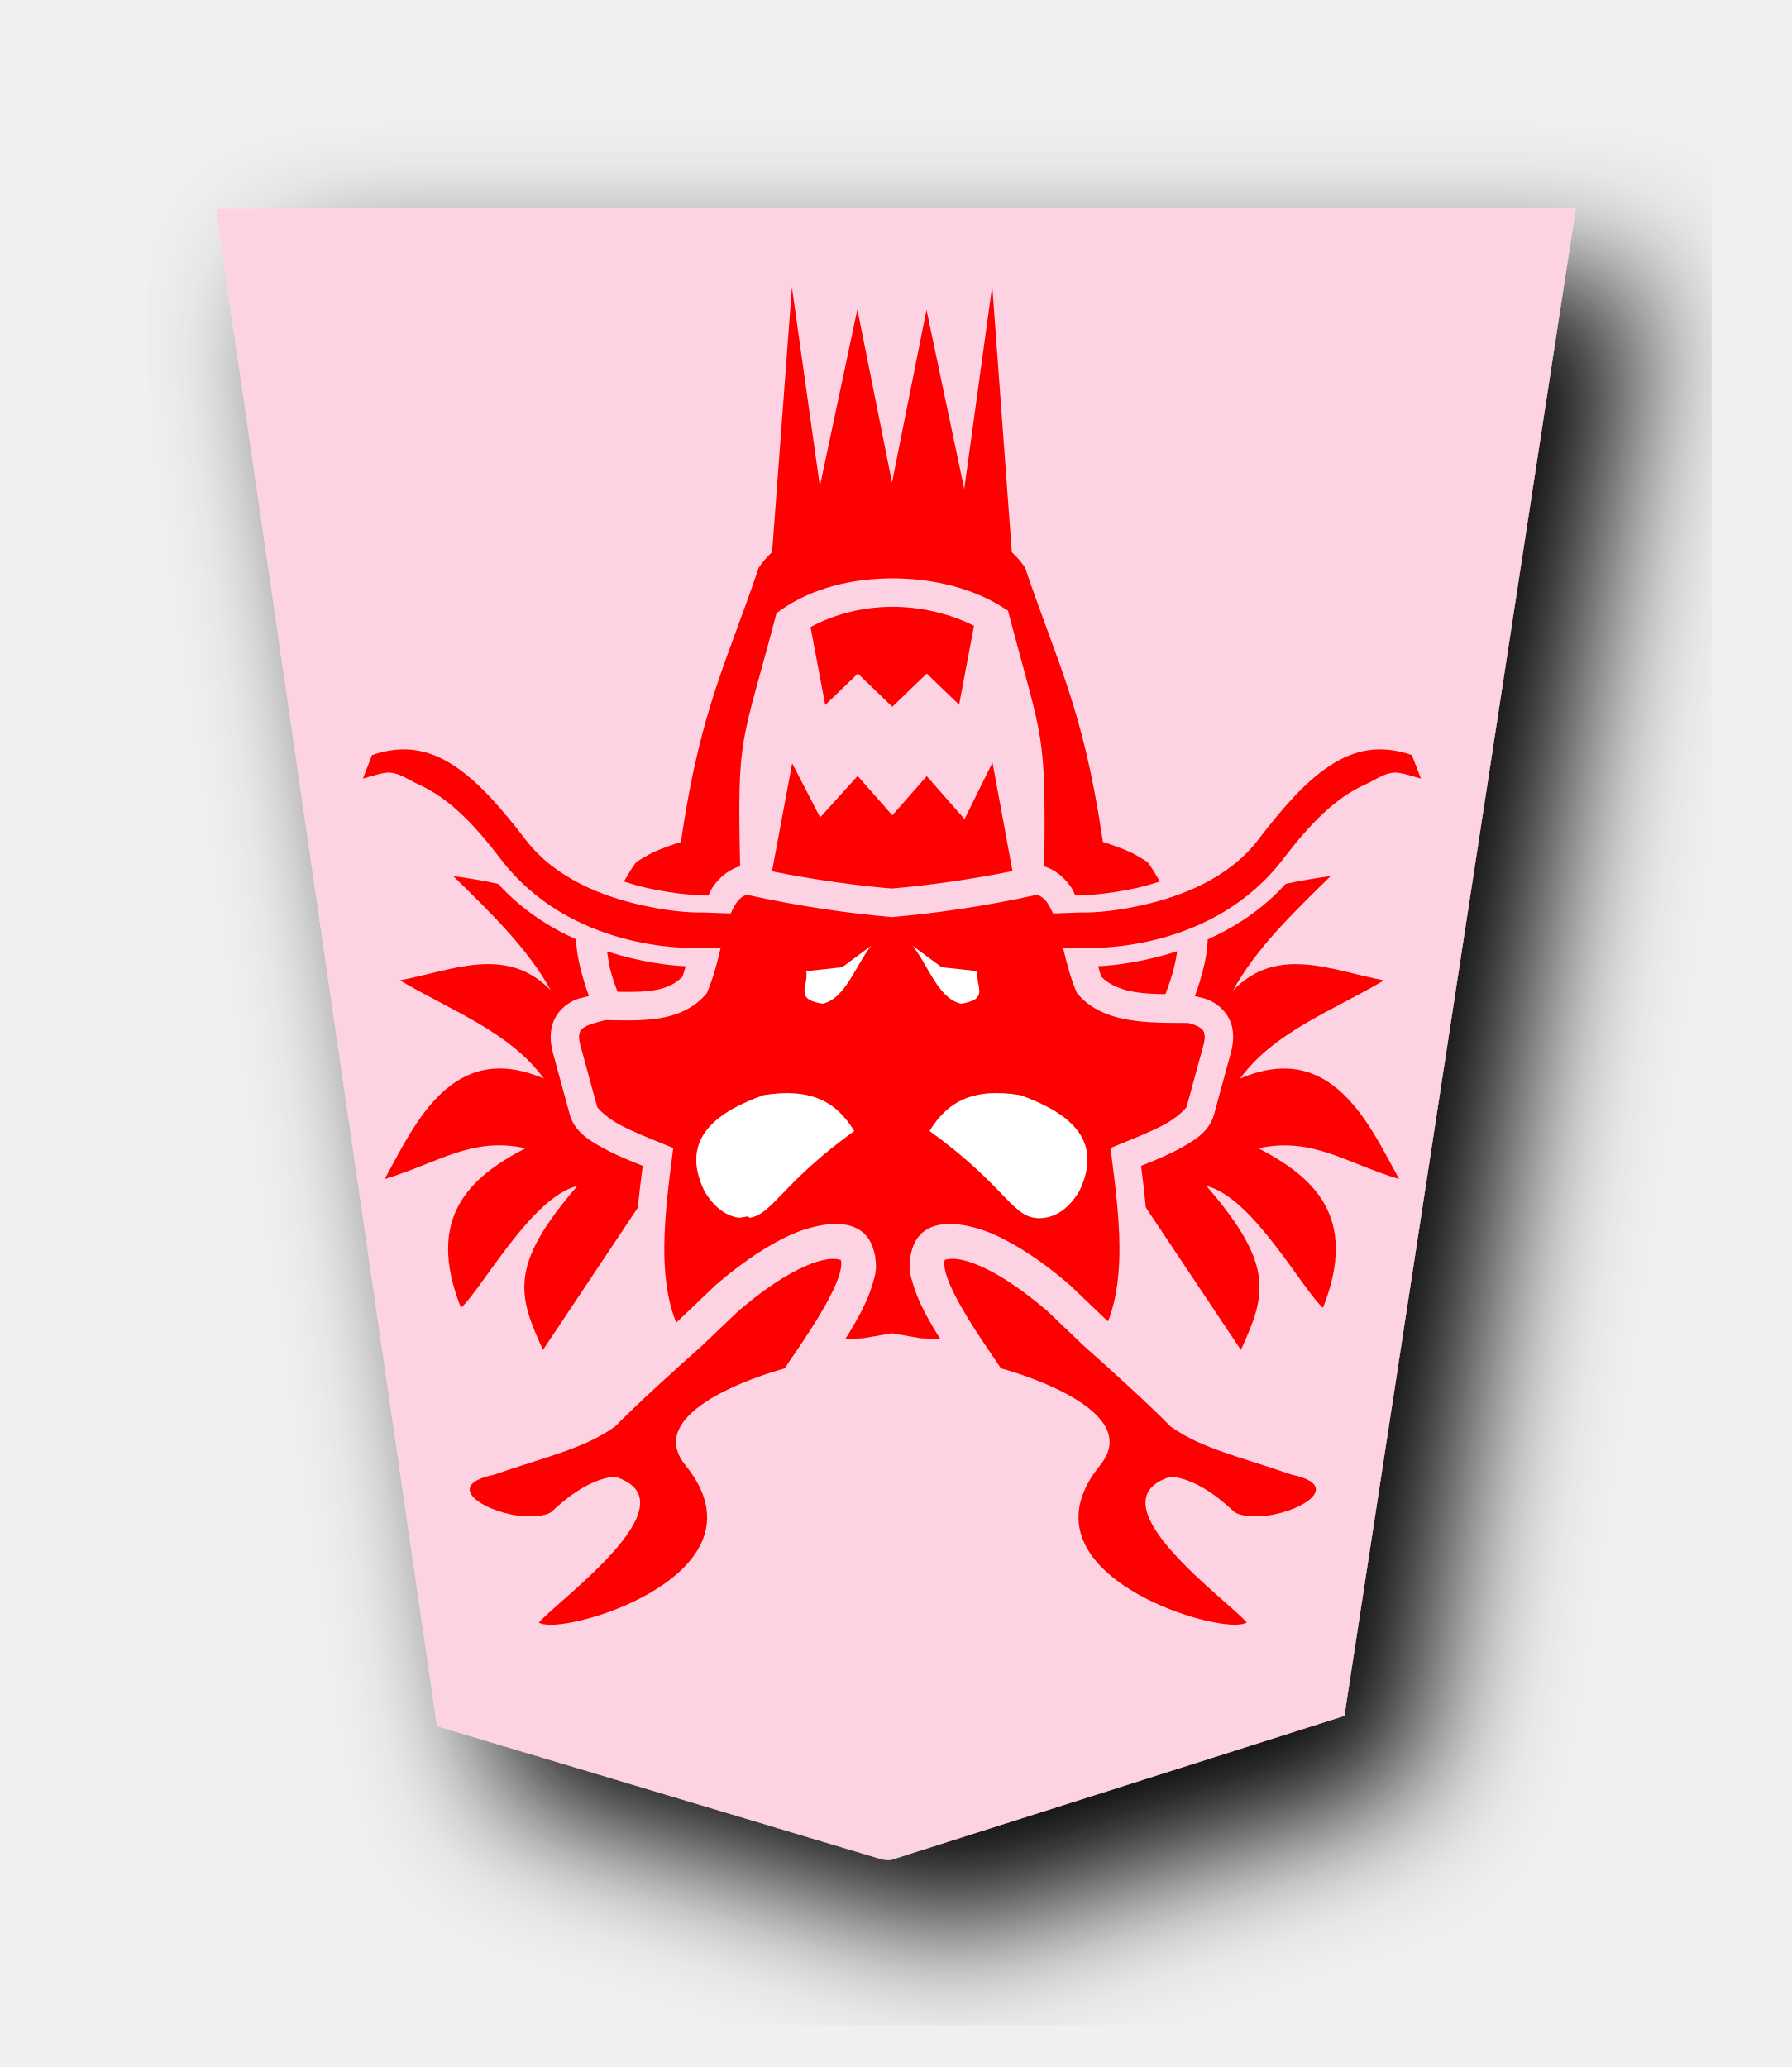
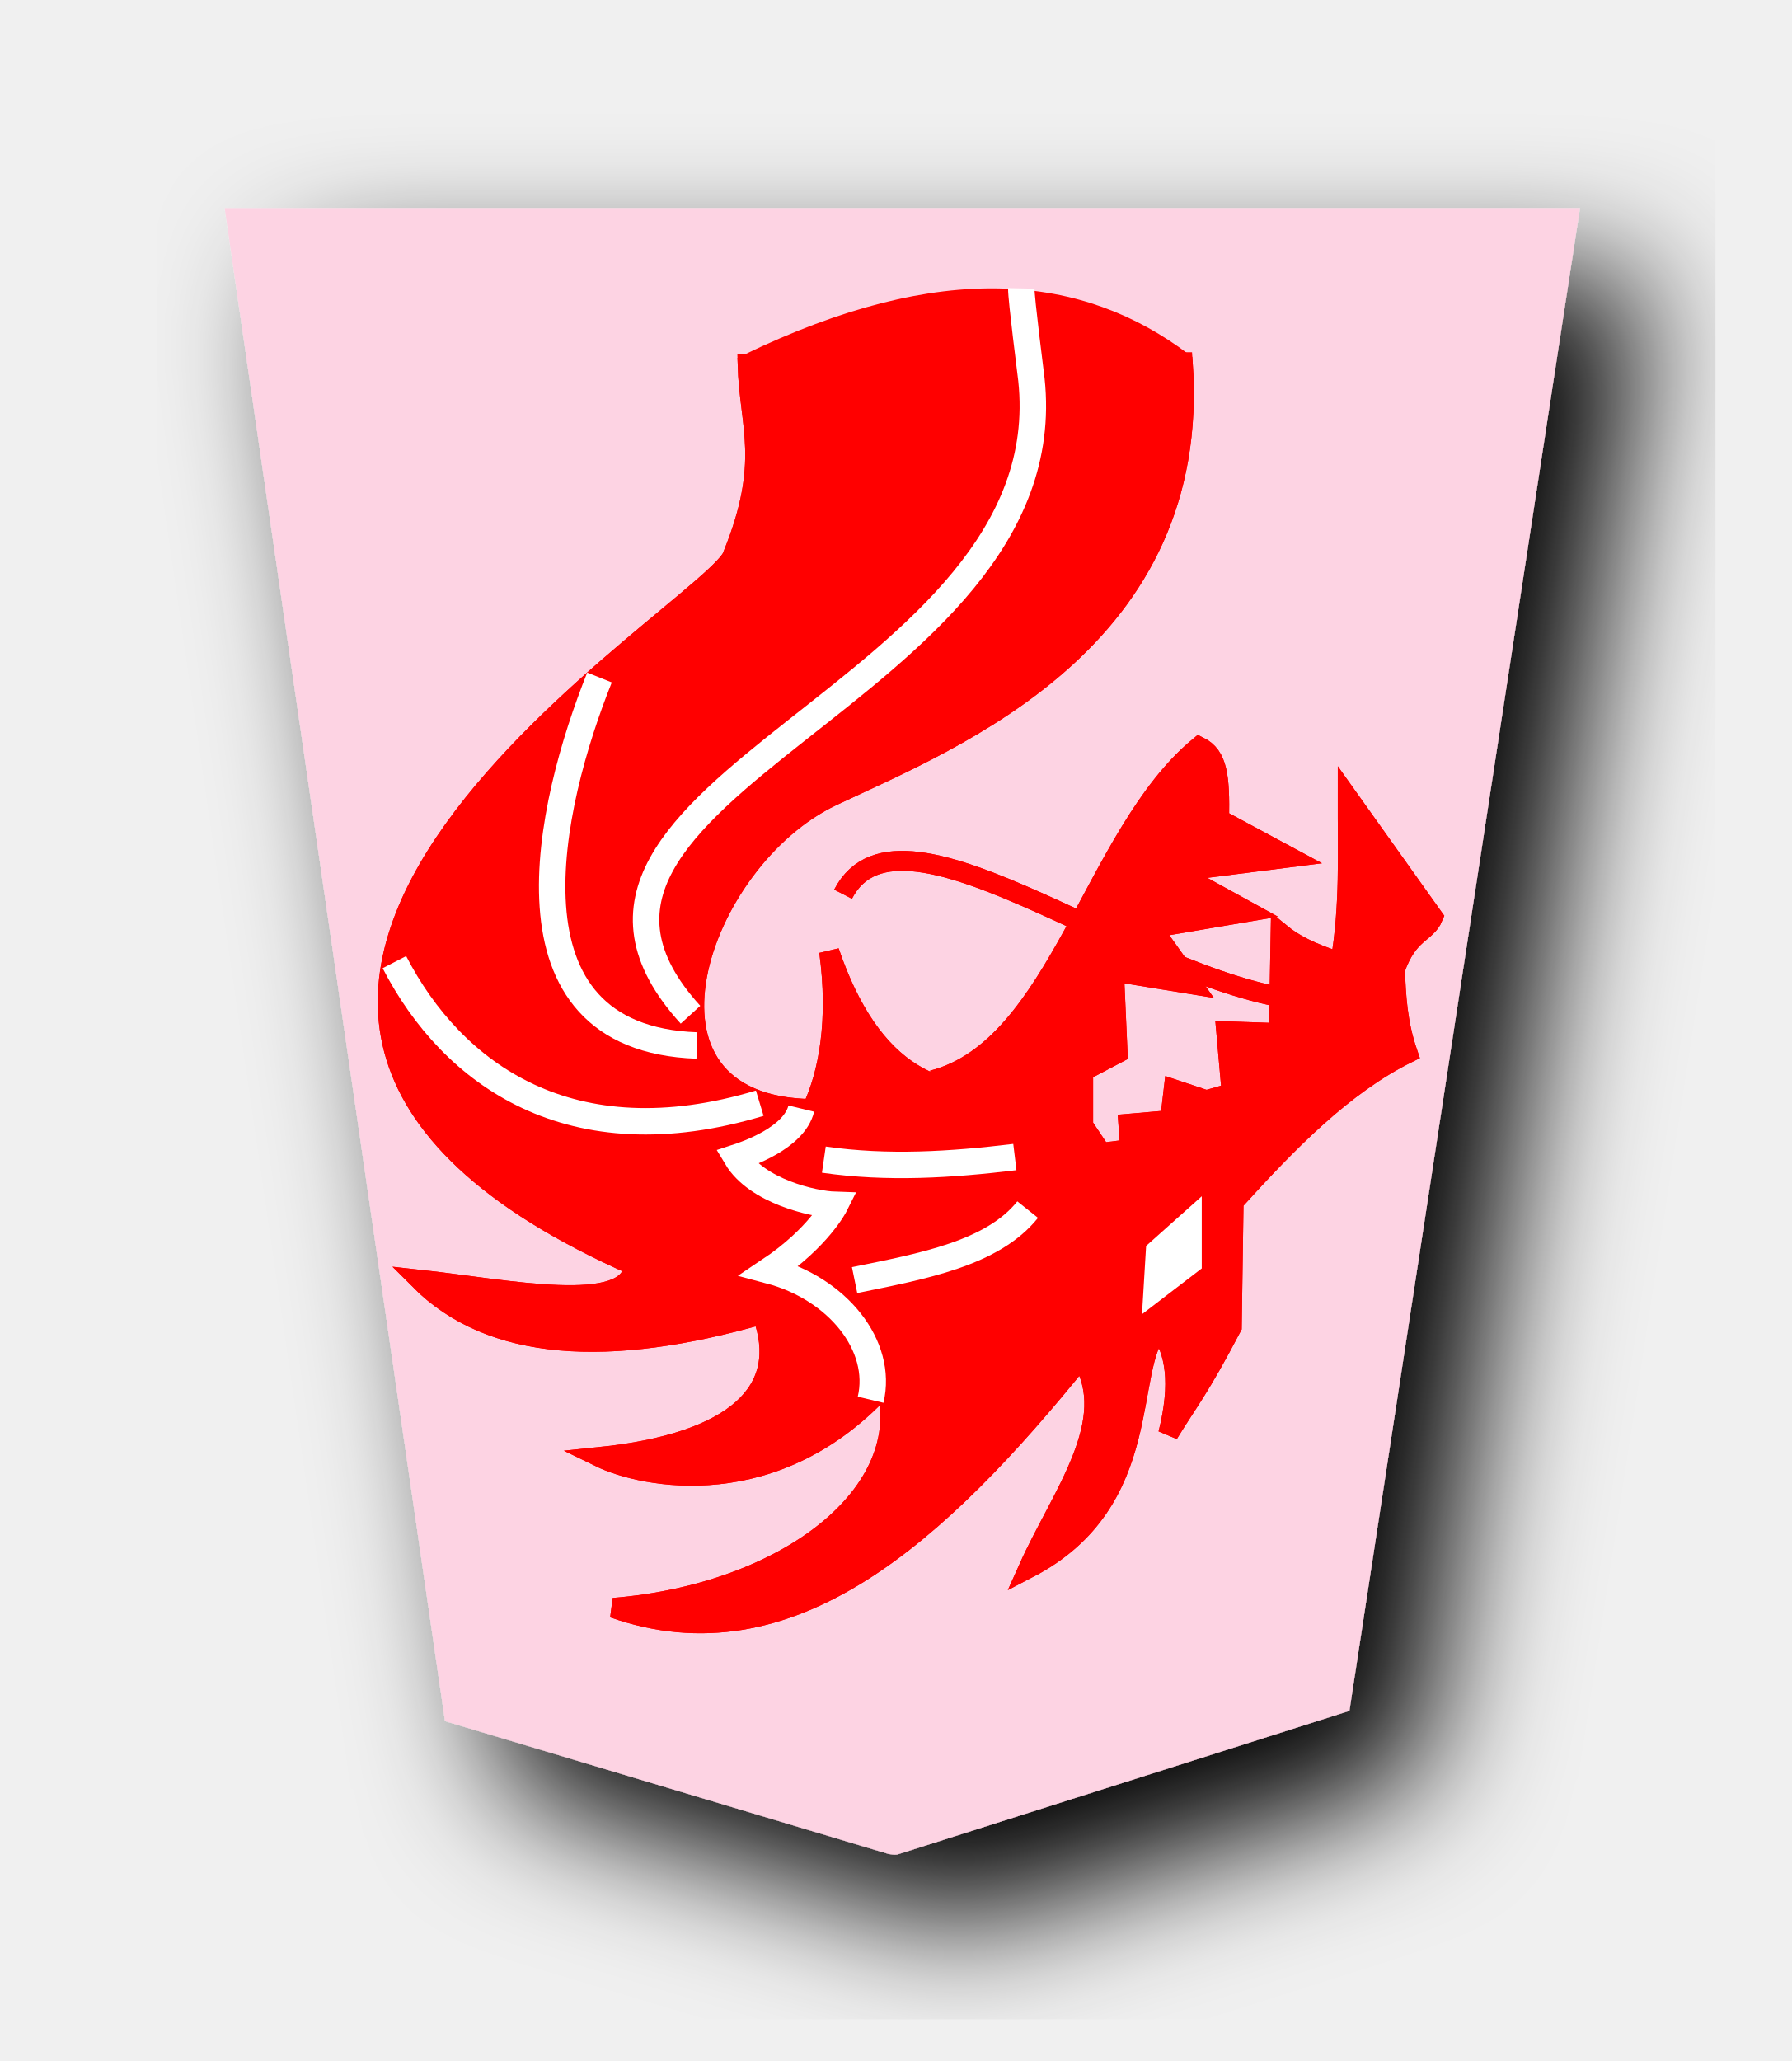
- <svg xmlns="http://www.w3.org/2000/svg" width="52" height="60" version="1.1" id="svg1717">
+ <svg xmlns="http://www.w3.org/2000/svg" width="52.157" height="60" version="1.1" id="svg1717">
  <defs id="defs1721">
+     <filter style="color-interpolation-filters:sRGB" id="filter1552">
+       <feFlood flood-opacity="0.498" flood-color="rgb(0,0,0)" result="flood" id="feFlood1542" />
+       <feComposite in="flood" in2="SourceGraphic" operator="in" result="composite1" id="feComposite1544" />
+       <feGaussianBlur in="composite1" stdDeviation="2.5" result="blur" id="feGaussianBlur1546" />
+       <feOffset dx="4.57967e-15" dy="4.41314e-15" result="offset" id="feOffset1548" />
+       <feComposite in="SourceGraphic" in2="offset" operator="over" result="composite2" id="feComposite1550" />
+     </filter>
+     <filter style="color-interpolation-filters:sRGB" id="filter1540">
+       <feFlood flood-opacity="0.498" flood-color="rgb(0,0,0)" result="flood" id="feFlood1530" />
+       <feComposite in="flood" in2="SourceGraphic" operator="in" result="composite1" id="feComposite1532" />
+       <feGaussianBlur in="composite1" stdDeviation="2.5" result="blur" id="feGaussianBlur1534" />
+       <feOffset dx="4.57967e-15" dy="4.41314e-15" result="offset" id="feOffset1536" />
+       <feComposite in="SourceGraphic" in2="offset" operator="over" result="composite2" id="feComposite1538" />
+     </filter>
+     <filter id="drop-shadow-9">
+       <feGaussianBlur in="SourceAlpha" result="blur" stdDeviation="2" id="feGaussianBlur5056" />
+       <feOffset result="offsetBlur" dx="2" dy="2" id="feOffset5058" />
+       <feBlend in="SourceGraphic" in2="offsetBlur" mode="normal" id="feBlend5060" />
+     </filter>
+     <filter id="drop-shadow-2">
+       <feGaussianBlur in="SourceAlpha" result="blur" stdDeviation="2" id="feGaussianBlur6807" />
+       <feOffset result="offsetBlur" dx="2" dy="2" id="feOffset6809" />
+       <feBlend in="SourceGraphic" in2="offsetBlur" mode="normal" id="feBlend6811" />
+     </filter>
+     <filter id="drop-shadow-2-8">
+       <feGaussianBlur in="SourceAlpha" result="blur" stdDeviation="2" id="feGaussianBlur6807-2" />
+       <feOffset result="offsetBlur" dx="2" dy="2" id="feOffset6809-8" />
+       <feBlend in="SourceGraphic" in2="offsetBlur" mode="normal" id="feBlend6811-0" />
+     </filter>
+     <filter id="drop-shadow-6">
+       <feGaussianBlur in="SourceAlpha" result="blur" stdDeviation="2" id="feGaussianBlur5056-9" />
+       <feOffset result="offsetBlur" dx="2" dy="2" id="feOffset5058-0" />
+       <feBlend in="SourceGraphic" in2="offsetBlur" mode="normal" id="feBlend5060-9" />
+     </filter>
+     <filter id="drop-shadow-27">
+       <feGaussianBlur in="SourceAlpha" result="blur" stdDeviation="2" id="feGaussianBlur5056-5" />
+       <feOffset result="offsetBlur" dx="2" dy="2" id="feOffset5058-6" />
+       <feBlend in="SourceGraphic" in2="offsetBlur" mode="normal" id="feBlend5060-96" />
+     </filter>
    <filter id="drop-shadow-2-88">
      <feGaussianBlur in="SourceAlpha" result="blur" stdDeviation="2" id="feGaussianBlur6807-1" />
      <feOffset result="offsetBlur" dx="2" dy="2" id="feOffset6809-5" />
      <feBlend in="SourceGraphic" in2="offsetBlur" mode="normal" id="feBlend6811-7" />
+     </filter>
+     <filter id="drop-shadow-6-3">
+       <feGaussianBlur in="SourceAlpha" result="blur" stdDeviation="2" id="feGaussianBlur5056-9-4" />
+       <feOffset result="offsetBlur" dx="2" dy="2" id="feOffset5058-0-0" />
+       <feBlend in="SourceGraphic" in2="offsetBlur" mode="normal" id="feBlend5060-9-8" />
+     </filter>
+     <filter id="drop-shadow-27-1">
+       <feGaussianBlur in="SourceAlpha" result="blur" stdDeviation="2" id="feGaussianBlur5056-5-6" />
+       <feOffset result="offsetBlur" dx="2" dy="2" id="feOffset5058-6-3" />
+       <feBlend in="SourceGraphic" in2="offsetBlur" mode="normal" id="feBlend5060-96-1" />
    </filter>
  </defs>
  <filter id="drop-shadow">
    <feGaussianBlur in="SourceAlpha" result="blur" stdDeviation="2" id="feGaussianBlur1692" />
    <feOffset result="offsetBlur" dx="2" dy="2" id="feOffset1694" />
    <feBlend in="SourceGraphic" in2="offsetBlur" mode="normal" id="feBlend1696" />
  </filter>
-   <g style="fill:#fdd3e3;fill-opacity:1;filter:url(#drop-shadow-2-88)" transform="matrix(0.9818505,0,0,0.9818505,-100.2732,-23.21895)" id="g7764">
+   <g style="fill:#fdd3e3;fill-opacity:1;filter:url(#drop-shadow-2-88)" transform="matrix(0.9818505,0,0,0.9818505,-100.0015,-23.21895)" id="g7764">
    <g transform="rotate(180,45.5785,23.8125)" id="g7762" style="fill:#fdd3e3;fill-opacity:1">
      <path style="fill:#fdd3e3;fill-opacity:1" d="m -37.299,-31.01 -13.409,4.26 -6.837,44.558 40.19,1.13e-4 -6.535,-44.862 -13.138,-3.935 c -0.09,-0.017 -0.18,-0.032 -0.271,-0.021 z" id="path7760" />
    </g>
  </g>
-   <g id="g13683" transform="matrix(1,0,0,-1,-0.1932507,62.30703)">
-     <path style="fill:#ffffff;stroke:none;stroke-width:1px;stroke-linecap:butt;stroke-linejoin:miter;stroke-opacity:1" d="m 20.09,25.798 5.933,1.978 5.618,-1.843 0.315,4.854 -2.607,4.27 -7.011,0.135 -2.157,-4.899 v -4.315" id="path13679" />
-     <path id="path3940" style="fill:#ff0000;fill-opacity:1;stroke:none;stroke-width:1px;stroke-linecap:butt;stroke-linejoin:miter;stroke-opacity:1" d="m 16.304,15.148 c -0.102,-0.006 -0.194,-0.005 -0.271,0.004 -0.083,0.009 -0.15,0.026 -0.201,0.053 0.503,0.614 4.462,3.429 2.297,4.207 -0.026,0.009 -0.043,0.02 -0.068,0.029 -0.866,-0.04 -1.75,-0.917 -1.846,-1.004 -0.129,-0.118 -0.432,-0.157 -0.779,-0.143 -1.043,0.044 -2.495,0.871 -0.908,1.205 1.446,0.503 2.622,0.76 3.484,1.379 l 0.004,-0.008 c 0.616,0.638 1.898,1.798 2.539,2.363 l 1.07,1.021 c 0.325,0.278 0.895,0.74 1.498,1.078 0.306,0.172 0.619,0.31 0.883,0.379 0.261,0.068 0.445,0.069 0.594,0.021 -10e-4,-0.003 -0.002,-0.007 0.004,-0.035 0.014,-0.069 0.004,-0.207 -0.045,-0.373 -0.098,-0.333 -0.334,-0.785 -0.596,-1.221 -0.262,-0.436 -0.55,-0.859 -0.758,-1.162 -0.103,-0.151 -0.185,-0.27 -0.238,-0.355 0,0 -4.254,-1.117 -2.881,-2.811 2.278,-2.809 -2.248,-4.532 -3.781,-4.627 z m 19.6,0 v 0.002 c -1.533,0.095 -6.059,1.818 -3.781,4.627 1.374,1.694 -2.881,2.811 -2.881,2.811 -0.054,0.085 -0.135,0.205 -0.238,0.355 -0.207,0.303 -0.496,0.726 -0.758,1.162 -0.262,0.436 -0.498,0.888 -0.596,1.221 -0.049,0.166 -0.059,0.304 -0.045,0.373 0.006,0.028 0.005,0.032 0.004,0.035 0.148,0.048 0.333,0.046 0.594,-0.021 0.264,-0.069 0.577,-0.207 0.883,-0.379 0.603,-0.339 1.173,-0.8 1.498,-1.078 l 1.07,-1.021 c 0.641,-0.565 1.923,-1.725 2.539,-2.363 l 0.004,0.008 c 0.863,-0.619 2.039,-0.876 3.484,-1.379 1.587,-0.334 0.135,-1.161 -0.908,-1.205 -0.348,-0.015 -0.65,0.025 -0.779,0.143 -0.096,0.087 -0.98,0.964 -1.846,1.004 -0.025,-0.009 -0.042,-0.02 -0.068,-0.029 -2.165,-0.778 1.794,-3.593 2.297,-4.207 -0.051,-0.026 -0.119,-0.044 -0.201,-0.053 -0.077,-0.009 -0.169,-0.01 -0.271,-0.004 z m -19.953,7.973 c -0.714,1.579 -1.014,2.435 1,4.762 -1.329,-0.318 -2.772,-2.991 -3.379,-3.539 -1.042,2.636 0.261,3.792 1.873,4.633 -1.571,0.336 -2.509,-0.416 -4.086,-0.895 0.878,1.605 1.963,4.057 4.619,2.916 -0.986,1.356 -2.706,1.979 -4.176,2.852 1.511,0.286 3.086,1.036 4.375,-0.289 -0.669,1.222 -1.759,2.266 -2.828,3.316 0.443,-0.058 0.877,-0.135 1.303,-0.225 0.684,-0.756 1.477,-1.257 2.262,-1.613 0.008,-0.418 0.121,-0.854 0.234,-1.236 0.068,-0.228 0.088,-0.263 0.141,-0.41 -0.194,-0.049 -0.355,-0.062 -0.578,-0.203 -0.189,-0.12 -0.373,-0.309 -0.467,-0.566 -0.093,-0.258 -0.09,-0.557 -0.002,-0.883 l 0.484,-1.775 c 0.144,-0.529 0.602,-0.786 1.061,-1.031 0.362,-0.194 0.727,-0.334 1.059,-0.469 -0.051,-0.401 -0.101,-0.806 -0.139,-1.211 z m 20.256,0 -2.76,4.137 c -0.037,0.404 -0.086,0.807 -0.137,1.207 0.332,0.134 0.696,0.275 1.059,0.469 0.459,0.246 0.916,0.502 1.061,1.031 l 0.484,1.775 c 0.089,0.326 0.093,0.625 0,0.883 -0.093,0.258 -0.28,0.447 -0.469,0.566 -0.223,0.141 -0.382,0.154 -0.576,0.203 0.053,0.147 0.073,0.182 0.141,0.41 0.114,0.382 0.226,0.818 0.234,1.236 0.785,0.356 1.578,0.857 2.262,1.613 0.427,0.091 0.861,0.167 1.305,0.225 -1.069,-1.051 -2.161,-2.094 -2.83,-3.316 1.289,1.325 2.866,0.575 4.377,0.289 -1.47,-0.872 -3.191,-1.496 -4.178,-2.852 2.657,1.141 3.741,-1.311 4.619,-2.916 -1.577,0.478 -2.513,1.23 -4.084,0.895 1.612,-0.84 2.915,-1.997 1.873,-4.633 -0.607,0.548 -2.052,3.221 -3.381,3.539 2.014,-2.327 1.714,-3.183 1,-4.762 z m -8.719,0.318 c -0.252,0.007 -0.502,0.016 -0.529,0.02 -0.006,7e-4 -0.014,-0.002 -0.02,-0.002 l -0.861,0.148 -0.859,-0.148 c -0.006,-5e-4 -0.015,0.003 -0.021,0.002 -0.024,-0.003 -0.251,-0.012 -0.473,-0.018 0.035,0.057 0.063,0.092 0.098,0.15 0.283,0.471 0.546,0.938 0.697,1.451 0.077,0.261 0.134,0.436 0.066,0.811 0.003,-0.016 0.009,-0.027 0.012,-0.043 -0.006,0.077 -0.013,0.088 -0.014,0.09 0.004,-0.02 -0.002,-0.028 0.002,-0.047 -0.165,0.987 -1.044,1.034 -1.83,0.826 h -0.004 c -0.393,-0.102 -0.759,-0.272 -1.119,-0.475 -0.706,-0.396 -1.308,-0.89 -1.658,-1.189 l -0.021,-0.018 -1.061,-1.014 c -0.019,-0.016 -0.053,-0.047 -0.072,-0.064 -0.003,0.008 -0.031,0.068 -0.031,0.068 v 0.002 c -0.495,1.309 -0.316,2.978 -0.098,4.68 l 0.041,0.314 -0.295,0.121 c -0.379,0.154 -0.867,0.346 -1.262,0.557 -0.394,0.211 -0.641,0.477 -0.652,0.52 l -0.484,1.775 c -0.058,0.211 -0.042,0.323 -0.02,0.385 0.022,0.062 0.056,0.1 0.135,0.15 0.128,0.081 0.362,0.139 0.604,0.205 0.392,-0.004 0.833,-0.025 1.295,0.018 0.565,0.052 1.171,0.22 1.607,0.711 l 0.045,0.051 0.025,0.062 c 0.171,0.403 0.277,0.836 0.379,1.254 h -0.666 c -0.314,-0.009 -3.7,-0.075 -5.729,2.592 -0.767,1.008 -1.5,1.753 -2.342,2.137 -0.368,0.168 -0.531,0.317 -0.838,0.357 -0.19,0.025 -0.527,-0.095 -0.809,-0.172 l 0.264,0.684 c 0.917,0.314 1.661,0.159 2.371,-0.303 0.737,-0.48 1.419,-1.284 2.082,-2.148 0.864,-1.136 2.256,-1.662 3.418,-1.918 0.988,-0.217 1.573,-0.202 1.803,-0.203 l 0.738,-0.027 c 0.047,0.112 0.099,0.211 0.152,0.291 0.095,0.144 0.192,0.208 0.307,0.254 1.517,-0.342 3.092,-0.556 4.184,-0.646 l 0.033,-0.004 0.035,0.004 c 1.091,0.09 2.664,0.305 4.182,0.646 0.115,-0.046 0.211,-0.11 0.307,-0.254 0.053,-0.08 0.104,-0.179 0.152,-0.291 l 0.74,0.027 c 0.23,9.99e-4 0.815,-0.014 1.803,0.203 1.162,0.256 2.554,0.782 3.418,1.918 0.663,0.864 1.345,1.669 2.082,2.148 0.71,0.462 1.454,0.617 2.371,0.303 l 0.264,-0.684 c -0.282,0.076 -0.619,0.197 -0.809,0.172 -0.307,-0.04 -0.47,-0.189 -0.838,-0.357 -0.842,-0.384 -1.575,-1.129 -2.342,-2.137 -2.028,-2.667 -5.415,-2.601 -5.729,-2.592 h -0.668 c 0.101,-0.418 0.208,-0.851 0.379,-1.254 l 0.027,-0.062 0.045,-0.051 c 0.44,-0.495 1.064,-0.677 1.658,-0.752 0.55,-0.07 1.091,-0.054 1.529,-0.061 0.128,-0.037 0.243,-0.074 0.318,-0.121 0.079,-0.05 0.112,-0.088 0.135,-0.15 0.022,-0.062 0.038,-0.174 -0.02,-0.385 l -0.484,-1.775 c -0.012,-0.043 -0.26,-0.308 -0.654,-0.52 -0.394,-0.211 -0.883,-0.402 -1.262,-0.557 l -0.293,-0.121 0.039,-0.314 c 0.219,-1.702 0.398,-3.373 -0.098,-4.682 -5.5e-5,-1.3e-4 -0.015,-0.033 -0.016,-0.035 -0.009,0.008 -0.026,0.023 -0.035,0.031 l -1.061,1.014 -0.021,0.018 c -0.35,0.3 -0.953,0.793 -1.658,1.189 -0.361,0.203 -0.726,0.372 -1.119,0.475 h -0.002 c -0.787,0.208 -1.668,0.162 -1.832,-0.828 0.004,0.02 -4.19e-4,0.028 0.004,0.049 -3.7e-4,-0.002 -0.007,-0.012 -0.014,-0.09 0.002,0.015 0.007,0.026 0.01,0.041 -0.067,-0.372 -0.009,-0.548 0.068,-0.809 0.151,-0.513 0.414,-0.98 0.697,-1.451 0.035,-0.059 0.064,-0.095 0.1,-0.152 z m -5.551,3.516 c 0.679,0.097 0.952,1.013 3.049,2.521 -0.536,0.882 -1.297,1.258 -2.637,1.041 -1.257,-0.452 -2.48,-1.213 -1.709,-2.791 0.291,-0.48 0.62,-0.704 0.973,-0.764 0.119,-0.02 0.321,0.087 0.324,-0.008 z m 8.283,0 c 0.097,-0.014 0.202,-0.013 0.322,0.008 0.353,0.06 0.682,0.284 0.973,0.764 0.771,1.578 -0.452,2.339 -1.709,2.791 -1.34,0.217 -2.098,-0.159 -2.635,-1.041 2.096,-1.509 2.37,-2.425 3.049,-2.521 z m -6.154,6.217 c 0.66,0.144 0.95,1.093 1.406,1.678 L 24.634,34.23 23.593,34.116 c 0.07,-0.451 -0.367,-0.81 0.473,-0.945 z m 4.023,0 c 0.84,0.135 0.405,0.495 0.475,0.945 l -1.041,0.113 -0.838,0.619 c 0.457,-0.585 0.744,-1.533 1.404,-1.678 z m 5.928,0.277 c -0.258,0.004 -0.516,0.012 -0.758,0.043 -0.479,0.06 -0.855,0.209 -1.102,0.463 -0.034,0.088 -0.062,0.2 -0.092,0.305 0.519,0.023 1.324,0.125 2.293,0.434 -0.032,-0.21 -0.075,-0.434 -0.141,-0.656 -0.097,-0.327 -0.162,-0.486 -0.201,-0.588 z m -15.902,0.07 c -0.046,0.124 -0.09,0.229 -0.176,0.518 -0.067,0.226 -0.094,0.44 -0.127,0.652 0.963,-0.305 1.763,-0.407 2.279,-0.43 -0.03,-0.104 -0.058,-0.215 -0.092,-0.303 -0.246,-0.255 -0.579,-0.379 -1.023,-0.42 -0.269,-0.025 -0.562,-0.023 -0.861,-0.018 z m 2.639,2.793 c -0.253,0.003 -0.885,0.022 -1.779,0.219 -0.219,0.048 -0.447,0.117 -0.674,0.188 0.113,0.193 0.223,0.389 0.359,0.564 -0.007,-0.009 0.292,0.198 0.555,0.312 0.263,0.114 0.5,0.193 0.5,0.193 l 0.24,0.08 0.037,0.25 c 0.555,3.646 1.3,4.984 2.221,7.709 0.107,0.167 0.242,0.316 0.389,0.455 l 0.574,7.689 0.812,-5.777 1.088,5.131 1.006,-5.025 1,5.014 1.096,-5.205 0.812,5.9 0.568,-7.73 c 0.145,-0.138 0.279,-0.284 0.385,-0.449 0.921,-2.726 1.666,-4.065 2.221,-7.711 l 0.039,-0.25 0.238,-0.08 c 0,0 0.239,-0.079 0.502,-0.193 0.263,-0.114 0.559,-0.321 0.553,-0.312 0.137,-0.176 0.247,-0.373 0.359,-0.566 -0.226,-0.07 -0.454,-0.137 -0.672,-0.186 -0.896,-0.197 -1.53,-0.216 -1.781,-0.219 -0.038,0.075 -0.067,0.154 -0.113,0.225 -0.18,0.271 -0.442,0.512 -0.787,0.619 0.038,3.947 -0.024,3.54 -1.014,7.268 l -0.041,0.156 -0.135,0.086 c -0.889,0.572 -2.052,0.852 -3.219,0.852 -1.166,-4.8e-4 -2.343,-0.284 -3.244,-0.924 l -0.121,-0.086 -0.037,-0.145 c -0.986,-3.745 -1.105,-3.332 -1.018,-7.201 l -0.01,-0.002 c -0.349,-0.106 -0.616,-0.349 -0.797,-0.623 -0.047,-0.07 -0.075,-0.15 -0.113,-0.225 z m 5.324,0.203 c -0.924,0.077 -2.201,0.242 -3.48,0.5 l 0.586,3.135 0.812,-1.57 1.088,1.203 1.006,-1.143 1,1.137 1.096,-1.246 0.812,1.641 0.58,-3.15 c -1.287,-0.261 -2.571,-0.428 -3.5,-0.506 z m 0.012,5.277 -1,0.963 -0.947,-0.912 -0.426,2.26 c 0.672,0.369 1.508,0.589 2.377,0.59 0.863,3.48e-4 1.696,-0.214 2.367,-0.549 l -0.432,-2.293 -0.939,0.904 z" />
+   <g transform="matrix(-0.7278632,0,0,-0.7278632,99.89667,146.6694)" id="g5991">
+     <path style="fill:#ff0000;fill-opacity:1;stroke:#ff0000;stroke-width:0.8;stroke-linecap:butt;stroke-linejoin:miter;stroke-miterlimit:4;stroke-dasharray:none;stroke-opacity:1" d="m 99.939,158.298 c -5.05,1.298 -6.423,9.839 -10.661,13.344 -0.736,-0.368 -0.828,-1.192 -0.798,-2.901 l -2.828,-1.523 4.569,-0.58 -2.901,-1.595 3.844,-0.653 -1.595,-2.248 3.118,0.508 -0.145,-3.263 1.378,-0.725 V 156.485 l -0.725,-1.088 -1.16,0.145 0.073,1.015 -1.668,0.145 -0.145,1.233 -1.305,-0.435 -1.015,0.29 0.218,2.466 -2.103,-0.072 -0.073,3.989 c -0.474,-0.387 -1.149,-0.774 -2.393,-1.16 -0.385,2.272 -0.286,4.327 -0.29,6.6 l -3.409,-4.786 c 0.27,-0.657 1.007,-0.598 1.523,-2.103 -0.045,-1.05 -0.085,-2.098 -0.508,-3.336 2.56,-1.264 4.783,-3.539 6.962,-5.947 l 0.073,-5.004 c 1.305,-2.498 1.753,-2.994 2.538,-4.279 -0.51,2.033 -0.286,3.332 0.363,4.206 1.446,-1.538 0.089,-6.905 5.222,-9.573 -1.287,2.877 -3.691,5.894 -2.103,8.413 5.712,-7.082 11.658,-12.498 18.711,-10.008 -6.96,0.571 -12.106,4.596 -10.904,8.948 4.373,-4.886 9.736,-3.754 11.456,-2.915 -5.427,0.561 -7.647,2.641 -6.499,5.715 6.145,-1.765 10.849,-1.497 13.707,1.378 -3.442,-0.376 -8.448,-1.443 -8.58,0.571 24.088,10.629 -3.532,26.368 -3.966,28.437 -1.502,3.714 -0.65,5.123 -0.58,7.615 l -17.405,0.072 c -0.79,-11.119 9.081,-15.023 14.019,-17.348 5.409,-2.547 8.743,-12.412 0.809,-12.521 -0.674,1.42 -1.059,3.566 -0.686,6.3 -1.656,-4.871 -4.462,-6.293 -8.05,-5.367" id="path5923" />
+     <g id="g5959" style="stroke-width:0.8;stroke-miterlimit:4;stroke-dasharray:none">
+       <path id="path5925" d="m 76.815,188.497 c -0.383,-1.615 0.982,-3.333 3.033,-3.876 -1.475,-0.986 -1.966,-1.97 -1.966,-1.97 0.661,-0.021 2.352,-0.417 2.954,-1.423 -0.279,-0.091 -1.725,-0.574 -1.941,-1.465" style="display:inline;fill:none;stroke:#ffffff;stroke-width:0.6;stroke-linecap:butt;stroke-linejoin:miter;stroke-miterlimit:4;stroke-dasharray:none;stroke-opacity:1" transform="matrix(1.333333,0,0,-1.333333,0,396.8507)" />
+       <g id="g5957" style="stroke-width:0.8;stroke-miterlimit:4;stroke-dasharray:none">
+         <g id="g5949" style="stroke:#ffffff;stroke-width:0.8;stroke-miterlimit:4;stroke-dasharray:none">
+           <path id="path5927" d="m 106.855,157.383 c 7.556,-2.277 12.294,1.142 14.615,5.641" style="fill:none;stroke:#ffffff;stroke-width:0.8;stroke-linecap:butt;stroke-linejoin:miter;stroke-miterlimit:4;stroke-dasharray:none;stroke-opacity:1" />
+           <path id="path5929" d="m 109.368,159.691 c 8.144,0.284 5.927,9.657 3.897,14.718" style="fill:none;stroke:#ffffff;stroke-width:0.8;stroke-linecap:butt;stroke-linejoin:miter;stroke-miterlimit:4;stroke-dasharray:none;stroke-opacity:1" />
+           <path id="path5931" d="m 113.778,156.87 c 3.371,1.833 6.189,4.367 4.974,12" style="fill:none;stroke:#ffffff;stroke-width:0.8;stroke-linecap:butt;stroke-linejoin:miter;stroke-miterlimit:4;stroke-dasharray:none;stroke-opacity:1" />
+           <path id="path5933" d="m 108.701,173.639 c -1.781,0.807 -2.699,7.632 -1.436,7.231" style="fill:none;stroke:#ffffff;stroke-width:0.8;stroke-linecap:butt;stroke-linejoin:miter;stroke-miterlimit:4;stroke-dasharray:none;stroke-opacity:1" />
+           <g style="stroke:#ffffff;stroke-width:0.8;stroke-miterlimit:4;stroke-dasharray:none" id="g5947">
+             <path style="fill:none;stroke:#ffffff;stroke-width:0.8;stroke-linecap:butt;stroke-linejoin:miter;stroke-miterlimit:4;stroke-dasharray:none;stroke-opacity:1" d="m 114.035,161.742 c 2.846,11.105 -15.307,14.109 -12.666,25.128" id="path5935" />
+             <path style="fill:none;stroke:#ffffff;stroke-width:0.8;stroke-linecap:butt;stroke-linejoin:miter;stroke-miterlimit:4;stroke-dasharray:none;stroke-opacity:1" d="m 109.625,160.921 c 8.402,9.23 -15.847,12.912 -13.538,26.102" id="path5937" />
+             <path style="fill:none;stroke:#ffffff;stroke-width:0.8;stroke-linecap:butt;stroke-linejoin:miter;stroke-miterlimit:4;stroke-dasharray:none;stroke-opacity:1" d="m 106.137,168.101 2.82,1.333" id="path5939" />
+             <path style="fill:none;stroke:#ffffff;stroke-width:0.8;stroke-linecap:butt;stroke-linejoin:miter;stroke-miterlimit:4;stroke-dasharray:none;stroke-opacity:1" d="m 100.958,171.075 c 0.944,1.219 1.638,2.318 3.128,2.308" id="path5941" />
+             <path style="fill:none;stroke:#ffffff;stroke-width:0.8;stroke-linecap:butt;stroke-linejoin:miter;stroke-miterlimit:4;stroke-dasharray:none;stroke-opacity:1" d="m 94.548,175.126 c 0.727,1.872 3.111,1.784 5.282,1.949" id="path5943" />
+             <path style="fill:none;stroke:#ffffff;stroke-width:0.8;stroke-linecap:butt;stroke-linejoin:miter;stroke-miterlimit:4;stroke-dasharray:none;stroke-opacity:1" d="m 91.061,180.1 c 0.097,3.528 2.614,3.75 4.974,3.949" id="path5945" />
+           </g>
+         </g>
+         <path style="fill:none;stroke:#ffffff;stroke-width:0.8;stroke-linecap:butt;stroke-linejoin:miter;stroke-miterlimit:4;stroke-dasharray:none;stroke-opacity:1" d="m 93.112,152.255 c 2.017,-2.722 3.803,-5.72 7.128,-6.872" id="path5951" />
+         <path style="fill:none;stroke:#ffffff;stroke-width:0.8;stroke-linecap:butt;stroke-linejoin:miter;stroke-miterlimit:4;stroke-dasharray:none;stroke-opacity:1" d="m 96.65,155.229 c 2.547,-0.309 5.094,-0.472 7.641,-0.103" id="path5953" />
+         <path style="fill:none;stroke:#ffffff;stroke-width:0.8;stroke-linecap:butt;stroke-linejoin:miter;stroke-miterlimit:4;stroke-dasharray:none;stroke-opacity:1" d="m 96.138,153.127 c 1.403,-1.755 4.191,-2.262 6.923,-2.82" id="path5955" />
+       </g>
+     </g>
+     <path style="fill:#ffffff;fill-opacity:1;stroke:#ffffff;stroke-width:0.8;stroke-linecap:butt;stroke-linejoin:miter;stroke-miterlimit:4;stroke-dasharray:none;stroke-opacity:1" d="m 91.112,149.793 -1.538,1.179 v 1.795 l 1.436,-1.282 z" id="path5961" />
+     <path style="fill:none;stroke:#ff0000;stroke-width:0.8;stroke-linecap:butt;stroke-linejoin:miter;stroke-miterlimit:4;stroke-dasharray:none;stroke-opacity:1" d="m 84.446,161.434 c 6.802,0.229 16.721,8.885 19.076,4.308" id="path5963" />
+     <path id="path5965" d="m 99.939,158.298 c -5.05,1.298 -6.423,9.839 -10.661,13.344 -0.736,-0.368 -0.828,-1.192 -0.798,-2.901 l -2.828,-1.523 4.569,-0.58 -2.901,-1.595 3.844,-0.653 -1.595,-2.248 3.118,0.508 -0.145,-3.263 1.378,-0.725 V 156.485 l -0.725,-1.088 -1.16,0.145 0.073,1.015 -1.668,0.145 -0.145,1.233 -1.305,-0.435 -1.015,0.29 0.218,2.466 -2.103,-0.072 -0.073,3.989 c -0.474,-0.387 -1.149,-0.774 -2.393,-1.16 -0.385,2.272 -0.286,4.327 -0.29,6.6 l -3.409,-4.786 c 0.27,-0.657 1.007,-0.598 1.523,-2.103 -0.045,-1.05 -0.085,-2.098 -0.508,-3.336 2.56,-1.264 4.783,-3.539 6.962,-5.947 l 0.073,-5.004 c 1.305,-2.498 1.753,-2.994 2.538,-4.279 -0.51,2.033 -0.286,3.332 0.363,4.206 1.446,-1.538 0.089,-6.905 5.222,-9.573 -1.287,2.877 -3.691,5.894 -2.103,8.413 5.712,-7.082 11.658,-12.498 18.711,-10.008 -6.96,0.571 -12.106,4.596 -10.904,8.948 4.373,-4.886 9.736,-3.754 11.456,-2.915 -5.427,0.561 -7.647,2.641 -6.499,5.715 6.145,-1.765 10.849,-1.497 13.707,1.378 -3.442,-0.376 -8.448,-1.443 -8.58,0.571 24.088,10.629 -3.532,26.368 -3.966,28.437 -1.502,3.714 -0.65,5.123 -0.58,7.615 -7.879,3.808 -13.315,3.165 -17.405,0.072 -0.79,-11.119 9.081,-15.023 14.019,-17.348 5.409,-2.547 8.743,-12.412 0.809,-12.521 -0.674,1.42 -1.059,3.566 -0.686,6.3 -1.656,-4.871 -4.462,-6.293 -8.05,-5.367" style="fill:#ff0000;fill-opacity:1;stroke:#ff0000;stroke-width:0.8;stroke-linecap:butt;stroke-linejoin:miter;stroke-miterlimit:4;stroke-dasharray:none;stroke-opacity:1" />
+     <g style="stroke-width:0.8;stroke-miterlimit:4;stroke-dasharray:none" id="g5985">
+       <path transform="matrix(1.333333,0,0,-1.333333,0,396.8507)" style="display:inline;fill:none;stroke:#ffffff;stroke-width:0.793;stroke-linecap:butt;stroke-linejoin:miter;stroke-miterlimit:4;stroke-dasharray:none;stroke-opacity:1" d="m 76.815,188.497 c -0.383,-1.615 0.982,-3.333 3.033,-3.876 -1.475,-0.986 -1.966,-1.97 -1.966,-1.97 0.661,-0.021 2.352,-0.417 2.954,-1.423 -0.279,-0.091 -1.725,-0.574 -1.941,-1.465" id="path5967" />
+       <g style="stroke-width:0.8;stroke-miterlimit:4;stroke-dasharray:none" id="g5983">
+         <g style="stroke:#ffffff;stroke-width:0.8;stroke-miterlimit:4;stroke-dasharray:none" id="g5977">
+           <path style="fill:none;stroke:#ffffff;stroke-width:1.058;stroke-linecap:butt;stroke-linejoin:miter;stroke-miterlimit:4;stroke-dasharray:none;stroke-opacity:1" d="m 106.855,157.383 c 7.556,-2.277 12.294,1.142 14.615,5.641" id="path5969" />
+           <path style="fill:none;stroke:#ffffff;stroke-width:1.058;stroke-linecap:butt;stroke-linejoin:miter;stroke-miterlimit:4;stroke-dasharray:none;stroke-opacity:1" d="m 109.368,159.691 c 8.144,0.284 5.927,9.657 3.897,14.718" id="path5971" />
+           <g id="g5975" style="stroke:#ffffff;stroke-width:0.8;stroke-miterlimit:4;stroke-dasharray:none">
+             <path id="path5973" d="m 109.625,160.921 c 8.252,9.066 -14.993,12.779 -13.637,25.406 0.025,0.229 0.413,3.232 0.404,3.645" style="fill:none;stroke:#ffffff;stroke-width:1.058;stroke-linecap:butt;stroke-linejoin:miter;stroke-miterlimit:4;stroke-dasharray:none;stroke-opacity:1" />
+           </g>
+         </g>
+         <path id="path5979" d="m 96.65,155.229 c 2.547,-0.309 5.094,-0.472 7.641,-0.103" style="fill:none;stroke:#ffffff;stroke-width:1.058;stroke-linecap:butt;stroke-linejoin:miter;stroke-miterlimit:4;stroke-dasharray:none;stroke-opacity:1" />
+         <path id="path5981" d="m 96.138,153.127 c 1.403,-1.755 4.191,-2.262 6.923,-2.82" style="fill:none;stroke:#ffffff;stroke-width:1.058;stroke-linecap:butt;stroke-linejoin:miter;stroke-miterlimit:4;stroke-dasharray:none;stroke-opacity:1" />
+       </g>
+     </g>
+     <path id="path5987" d="m 91.112,149.793 -1.538,1.179 v 1.795 l 1.436,-1.282 z" style="fill:#ffffff;fill-opacity:1;stroke:#ffffff;stroke-width:0.8;stroke-linecap:butt;stroke-linejoin:miter;stroke-miterlimit:4;stroke-dasharray:none;stroke-opacity:1" />
+     <path id="path5989" d="m 84.446,161.434 c 6.802,0.229 16.721,8.885 19.076,4.308" style="fill:none;stroke:#ff0000;stroke-width:0.8;stroke-linecap:butt;stroke-linejoin:miter;stroke-miterlimit:4;stroke-dasharray:none;stroke-opacity:1" />
  </g>
</svg>
